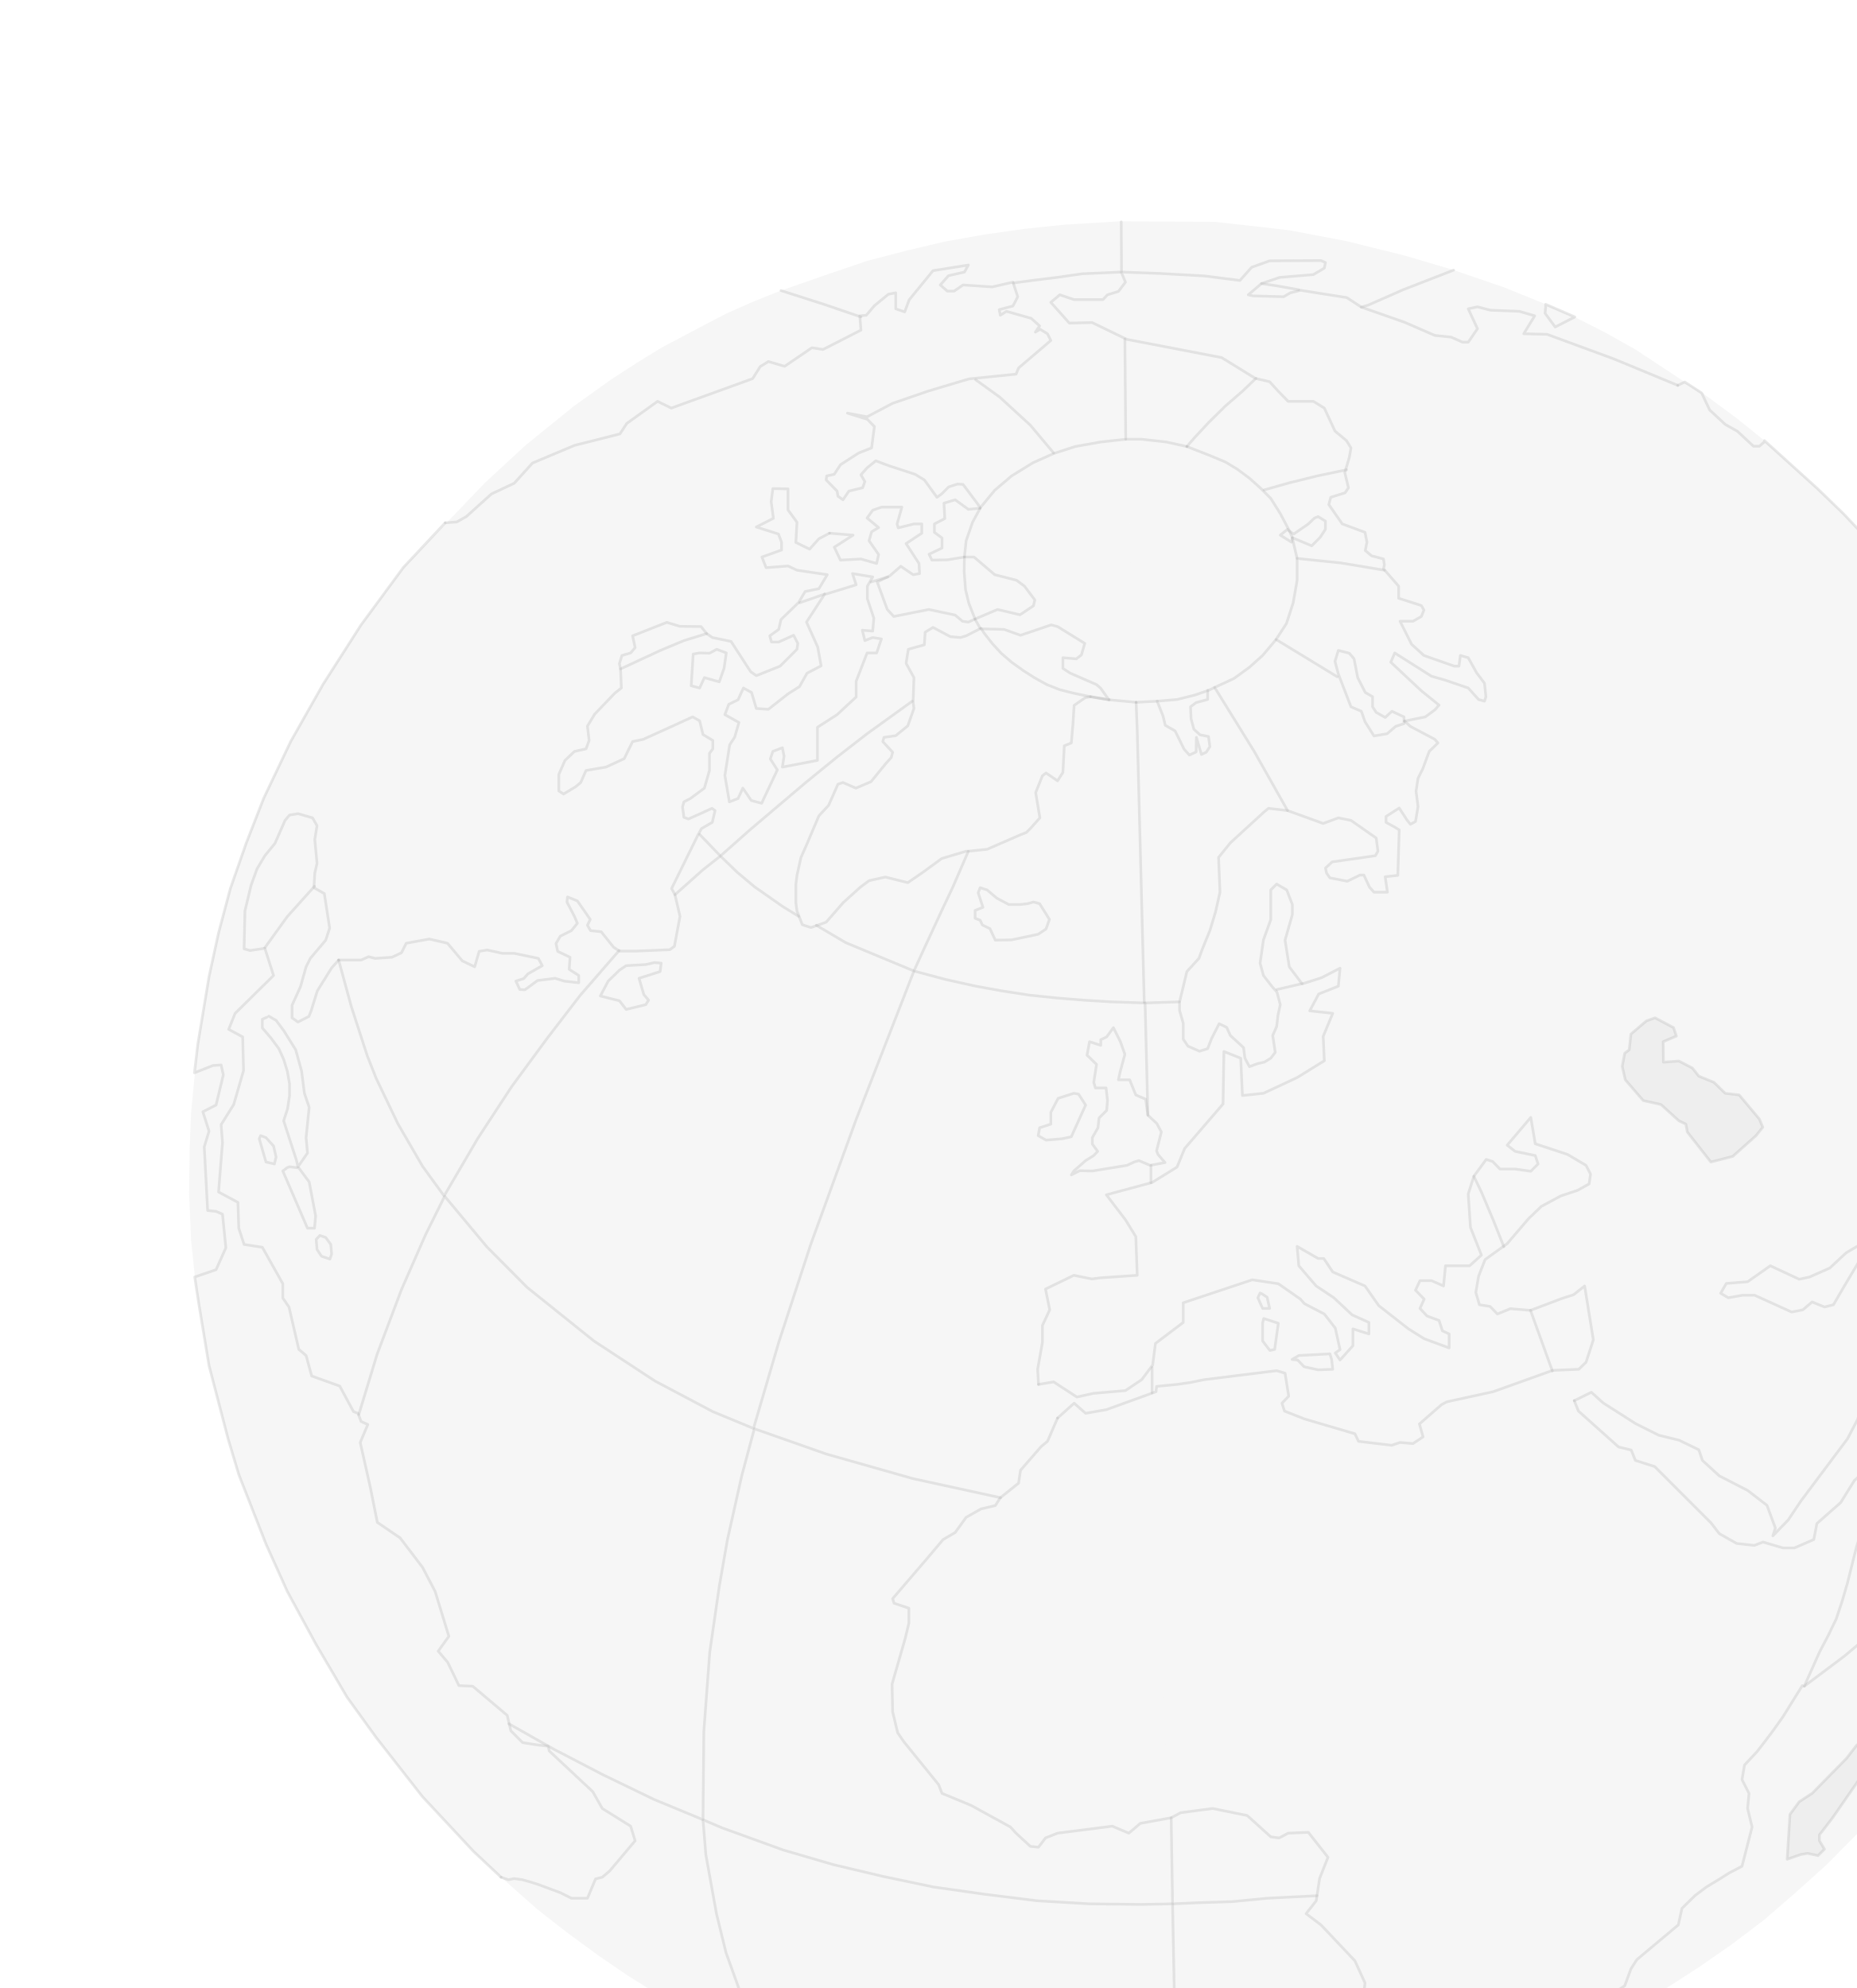
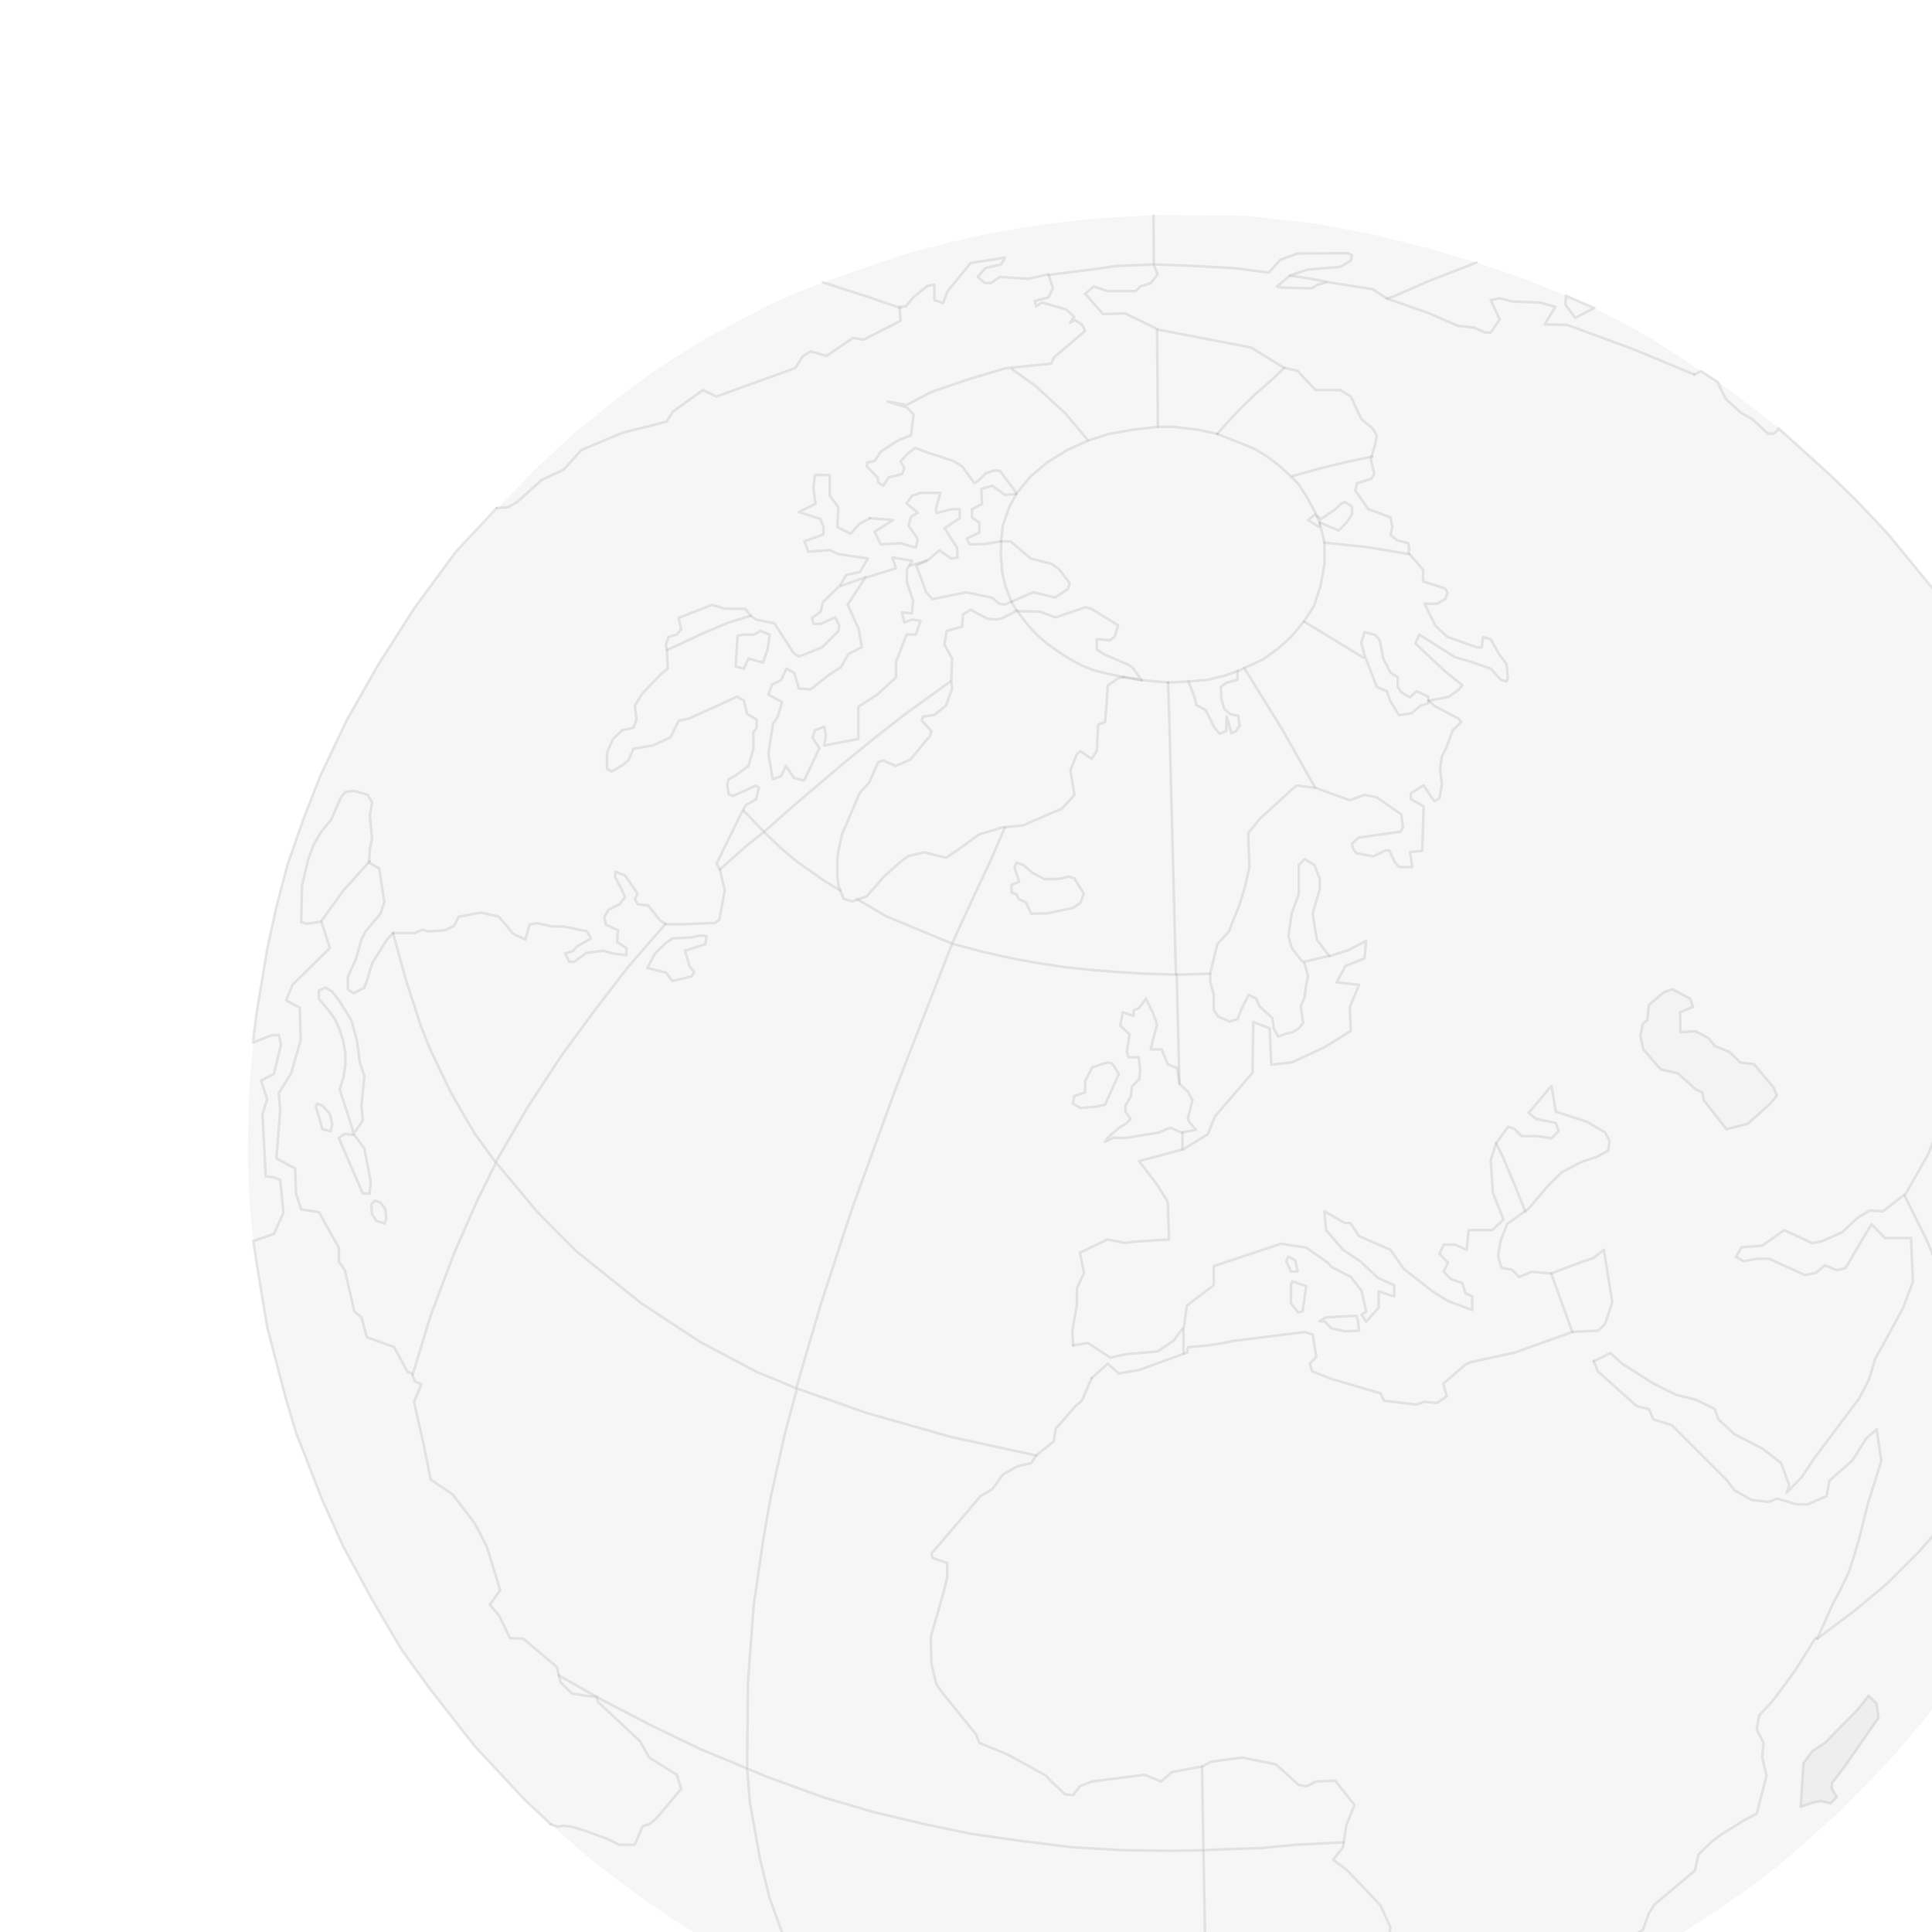
- <svg xmlns="http://www.w3.org/2000/svg" version="1.1" x="0px" y="0px" width="451px" height="483px" viewBox="0 -40 351 443" enable-background="new 0 0 951 443" xml:space="preserve" id="svg388">
+ <svg xmlns="http://www.w3.org/2000/svg" version="1.1" x="0px" y="0px" width="443px" height="443px" viewBox="0 -40 351 443" enable-background="new 0 0 951 483" xml:space="preserve" id="svg388">
  <defs id="defs392" />
  <g id="g160">
    <polyline fill="#c9c9c927" stroke="none" stroke-width="0.6" stroke-linecap="round" stroke-linejoin="round" points="230.938,435.688    235.188,435.688 243.875,435.249 252.5,434.374 261.25,432.938 270,431.374 287.125,426.813 299.375,422.749 305.688,420.438    313.063,417.124 321.938,413.063 326.438,410.813 333.563,407.063 340.313,402.813 347.188,398.374 354.313,393.438    361.75,387.813 368.75,381.749 375.5,375.688 382.125,368.999 388.375,362.374 394.313,355.374 401.063,346.874 404.813,341.374    409.375,334.124 414.063,326.188 417.875,318.749 421.188,311.624 426.375,299.188 430.125,288.313 433.313,277.438    436.063,266.374 437.875,255.063 439.5,240.938 440.188,226.063 439.813,213.063 439,203.625 437.125,189.813 434.563,176.188    432.313,166.625 428.25,153.813 424.25,143.125 418.625,130.938 413.813,121.625 408.75,113.063 403.5,104.188 397.688,95.563    386.875,82.375 379.438,74.5 373.688,68.938 367.75,63.563 361.813,58.188 355.625,53.188 348,47.563 344.063,45.125    333.063,37.875 326.375,34.125 319.75,30.75 312.938,27.75 303.875,24.063 292.563,20.188 281.625,16.938 268.75,13.75    255.938,11.313 247.25,10.313 239.313,9.438 218.313,9.313  " id="polyline10" />
    <polyline fill="#c9c9c927" stroke="none" stroke-width="0.6" stroke-linecap="round" stroke-linejoin="round" points="218.313,9.313    205.875,10.063 196.938,11 188.125,12.25 179.313,13.813 170.563,15.875 161.938,18.125 153.625,20.938 142.688,24.75    136.563,27.188 130.625,29.813 124.875,32.813 116.125,37.438 110.438,40.938 104.75,44.625 96.625,50.438 85.75,59.25    76.688,67.625 68.063,76.625 58.563,86.438 49.125,99.25 40.688,112.438 33.438,125.25 27.438,137.875 23.563,147.813 20,158    17.375,167.875 15.25,177.625 12.75,192.688 12.063,199.5 11.25,208 10.938,215.813 10.813,225.999 11.25,236.313 12.063,244.188    12.938,250.313 15.25,264.313 19.5,280.624 21.875,288.563 27.938,304.063 32.688,314.624 39.063,326.374 46,338.188 52.5,347.188    62.813,360.374 74.188,372.563 80.313,378.313 88.438,385.499 95,390.624 101.813,395.624 108.563,400.249 115.688,404.688    122.813,408.938 130.313,412.749 139.375,416.938 143.375,418.688 151.438,422.124 162.313,425.874 173.375,429.063    184.563,431.688 195.938,433.563 207.375,434.938 218.938,435.688 230.938,435.688  " id="polyline12" />
    <polygon fill="#c9c9c927" stroke="#b7b7b74f" stroke-width="0.6" stroke-linecap="round" stroke-linejoin="round" points="384.313,350.624    384.75,353.874 377,365.063 374.063,368.874 374.063,370.188 375.188,372.063 373.75,373.499 371.438,372.999 369.938,373.249    366.875,374.313 367.5,364.313 369.563,361.499 372.438,359.624 380.063,351.874 382.438,348.813  " id="polygon14" />
-     <polygon fill="#c9c9c927" stroke="#b7b7b74f" stroke-width="0.6" stroke-linecap="round" stroke-linejoin="round" points="337.438,186.813    341.563,189 342.188,190.875 339.25,192.125 339.313,196.688 342.75,196.438 345.75,198 347.188,199.813 350.563,201.188    353.063,203.625 356.188,204 360.688,209.375 361.438,211.188 359.938,213.063 354.75,217.688 349.875,218.938 344.625,212.25    344.313,210.5 342.75,209.75 338.75,206.125 334.813,205.25 330.813,200.625 330.125,197.625 330.688,194.688 331.688,193.938    332.063,190.438 335.5,187.5  " id="polygon16" />
+     <polygon fill="#c9c9c90d" stroke="#b7b7b74f" stroke-width="0.6" stroke-linecap="round" stroke-linejoin="round" points="337.438,186.813    341.563,189 342.188,190.875 339.25,192.125 339.313,196.688 342.75,196.438 345.75,198 347.188,199.813 350.563,201.188    353.063,203.625 356.188,204 360.688,209.375 361.438,211.188 359.938,213.063 354.75,217.688 349.875,218.938 344.625,212.25    344.313,210.5 342.75,209.75 338.75,206.125 334.813,205.25 330.813,200.625 330.125,197.625 330.688,194.688 331.688,193.938    332.063,190.438 335.5,187.5  " id="polygon16" />
    <polyline fill="none" stroke="#b7b7b74f" stroke-width="0.6" stroke-linecap="round" stroke-linejoin="round" points="249.438,248.124    248.938,249.188 250,251.563 251.563,251.563 251,249.063 249.75,248.249  " id="polyline18" />
    <polygon fill="none" stroke="#b7b7b74f" stroke-width="0.6" stroke-linecap="round" stroke-linejoin="round" points="256.563,262.938    257.813,263.063 259.25,264.563 262.375,265.249 265.625,265.124 265.375,262.938 265,261.688 258.063,262.063  " id="polygon20" />
    <polygon fill="none" stroke="#b7b7b74f" stroke-width="0.6" stroke-linecap="round" stroke-linejoin="round" points="250.25,253.813    253.5,254.874 252.688,260.688 251.625,260.938 250,258.813 250,254.813  " id="polygon22" />
    <polygon fill="none" stroke="#b7b7b74f" stroke-width="0.6" stroke-linecap="round" stroke-linejoin="round" points="209,203.813    210.563,206.25 207.375,213.313 205.375,213.75 201.75,214.063 200,213.063 200.313,211.313 202.813,210.5 202.813,207.875    204.438,204.75 207.938,203.625  " id="polygon24" />
    <polygon fill="none" stroke="#b7b7b74f" stroke-width="0.6" stroke-linecap="round" stroke-linejoin="round" points="223.938,204.938    221.75,204 220.375,200.625 217.875,200.625 218.25,198.875 219.313,194.938 218.313,192.125 216.75,189 215.25,191.063    213.938,191.688 213.938,192.938 211.438,192.125 210.875,195.125 213,197.188 212.375,201.188 212.75,202.438 215.125,202.438    215.438,205.25 215.25,207.438 213.563,209.125 213.313,211.313 212.063,213.5 212.063,214.938 213.25,216.563 212.375,217.5    210.563,218.625 207.938,220.938 207.375,221.813 209.25,220.875 212.063,220.938 219.75,219.688 221.375,218.938 222.438,218.625    224.938,219.688 228.25,219.063 226.688,217.25 226.375,216.438 227.438,212.25 226.438,210.375 224.438,208.5  " id="polygon26" />
    <polygon fill="none" stroke="#b7b7b74f" stroke-width="0.6" stroke-linecap="round" stroke-linejoin="round" points="266.875,104.938    269.313,105.563 270.375,106.813 271.188,111 272.875,114.313 274.5,115.25 274.5,117.5 275.313,118.75 277.313,119.875    278.813,118.5 281.5,119.75 281.5,121.25 279.625,121.875 277.75,123.5 274.813,124 272.813,120.813 272,118.5 269.688,117.5    266.875,110.188 266.125,107.375  " id="polygon28" />
    <polyline fill="none" stroke="#b7b7b74f" stroke-width="0.6" stroke-linecap="round" stroke-linejoin="round" points="237.75,113.813    237.75,115.875 235.188,116.563 233.938,117.5 234.063,120.188 234.688,122.5 236.063,123.75 237.938,124.125 238.25,126.375    237.438,127.625 236.375,128.125 235.25,124.313 235.188,127.563 233.688,128.25 232.5,126.938 230.5,122.875 228.313,121.625    227.813,119.563 226.5,116.25 230.938,115.875 234.938,114.875 237.625,113.938  " id="polyline30" />
    <polyline fill="none" stroke="#b7b7b74f" stroke-width="0.6" stroke-linecap="round" stroke-linejoin="round" points="255.563,77.938    253.938,79.25 256.438,80.813 256.625,79.813 260.938,81.625 262.813,79.75 264,77.938 264,76.125 262.375,75.125 261.563,75.438    260.188,76.75 256.938,79 255.563,78.063  " id="polyline32" />
    <polygon fill="none" stroke="#b7b7b74f" stroke-width="0.6" stroke-linecap="round" stroke-linejoin="round" points="187.063,157.813    188.625,158.313 190.75,160.125 193.438,161.563 195.938,161.563 197.625,161.375 198.938,161 200.313,161.375 202.5,164.875    201.75,167 200,168.188 194.063,169.438 190.438,169.5 189.25,166.938 187.563,166.125 187.063,165.063 185.938,164.625    185.938,162.875 187.688,162.188 186.625,158.938  " id="polygon34" />
    <polygon fill="none" stroke="#b7b7b74f" stroke-width="0.6" stroke-linecap="round" stroke-linejoin="round" points="211.625,115.25    210.438,115.5 208,117.188 207.75,121.25 207.375,125.563 205.813,126.188 205.5,132.125 204.313,134 201.75,132.25    200.938,132.875 199.438,136.625 200.375,142.25 198.25,144.625 197.375,145.5 195.938,146.063 188.625,149.25 184.438,149.688    183.938,149.688 178.5,151.313 174.313,154.375 170.938,156.688 165.938,155.438 162.313,156.25 160.375,157.688 156.563,161.125    152.75,165.5 150.813,166.188 149.375,166.688 147.438,166.063 146.25,163 146,161.125 146,157.063 146.25,155.063    147.125,151.125 148.313,148.438 151.125,141.813 153.313,139.438 155.375,134.75 156.5,134.375 159.375,135.625 162.75,134.188    166.063,130.125 167.25,128.813 167.563,127.625 165.375,125.25 165.625,124.313 168.25,123.938 170.938,121.75 172.313,117.875    172.125,116.438 172.313,111 170.563,107.813 171.063,104.688 174.625,103.688 174.813,100.875 176.563,99.813 180.438,101.875    182.688,102.063 183.938,101.688 187,100.125 192.375,100.25 196.063,101.563 202.875,99.25 204.313,99.625 210.375,103.375    209.625,105.938 208.5,106.813 205.5,106.563 205.5,108.938 207.125,110 213,112.563 213.875,113.313 215.75,115.938  " id="polygon36" />
    <polygon fill="none" stroke="#b7b7b74f" stroke-width="0.6" stroke-linecap="round" stroke-linejoin="round" points="41.25,235.749    42.375,237.313 42.563,239.438 42.188,240.563 40.313,239.938 39.313,238.438 39.125,236.188 39.938,235.313  " id="polygon38" />
    <polygon fill="none" stroke="#b7b7b74f" stroke-width="0.6" stroke-linecap="round" stroke-linejoin="round" points="33.188,220    35.25,220.25 37.563,223.374 39,230.938 38.75,233.688 37.188,233.688 31.688,220.938 32.688,220.188  " id="polygon40" />
    <polygon fill="none" stroke="#b7b7b74f" stroke-width="0.6" stroke-linecap="round" stroke-linejoin="round" points="26.75,213.063    27.938,213.5 29.625,215.375 30.188,217.813 29.813,219.375 27.938,218.938 26.438,213.75  " id="polygon42" />
    <polyline fill="none" stroke="#b7b7b74f" stroke-width="0.6" stroke-linecap="round" stroke-linejoin="round" points="28.563,186.438    30.188,187.375 31.875,189.625 34.563,193.938 35.875,198.688 36.5,203.625 37.563,206.75 36.875,213.5 37.188,216.938 35.063,220    34.75,218.625 31.875,209.75 32.75,207.063 33.188,204.125 33.188,201.5 32.688,198.688 31.875,196.063 30.813,193.688 29,191.25    27.125,189.063 27.125,187.125 28.125,186.688  " id="polyline44" />
    <polygon fill="none" stroke="#b7b7b74f" stroke-width="0.6" stroke-linecap="round" stroke-linejoin="round" points="102.438,181.938    105.375,182.688 106.688,183 108.188,184.938 112.563,183.875 113.188,182.875 112.125,181.625 111.063,178 115.75,176.5    116,174.625 114.5,174.5 112.563,174.938 108.188,175.188 106.688,176.188 104.188,178.625  " id="polygon46" />
    <polygon fill="none" stroke="#b7b7b74f" stroke-width="0.6" stroke-linecap="round" stroke-linejoin="round" points="128.375,104.688    130.5,105.5 130,108.938 128.938,111.938 125.625,111 124.563,113.313 122.688,112.813 123.125,105.75 124.563,105.5    126.75,105.563  " id="polygon48" />
    <polyline fill="none" stroke="#b7b7b74f" stroke-width="0.6" stroke-linecap="round" stroke-linejoin="round" points="152.438,92.375    148.375,98.625 150.875,104.188 151.625,108.375 148.5,110 146.813,113 144.25,114.625 139.875,118.063 137.188,117.875    136.125,114.313 134.313,113.313 133.125,115.938 131.063,116.938 130.188,119.25 133.313,121 132.375,124.25 131.25,126    130.188,132.813 131.188,138.688 133.125,137.938 134.188,135.625 136.063,138.375 138.375,139 141.875,131.563 140.313,129.125    140.875,127.438 143,126.625 143.375,128.5 143,130.938 150.813,129.438 150.813,122.063 155.188,119.25 159.438,115.313    159.438,111.813 161.875,105.5 164,105.5 165.063,102.375 163.125,102.063 161.375,102.75 160.813,100.438 163.125,100.625    163.375,97.75 161.938,93.438 161.938,90.625 163.125,88.563 158.625,87.813 159.438,90.313 152.75,92.375  " id="polyline50" />
    <polyline fill="none" stroke="#b7b7b74f" stroke-width="0.6" stroke-linecap="round" stroke-linejoin="round" points="319.438,272.124    323.25,270.249 325.875,272.624 333.125,277.249 338.25,279.813 342.813,280.938 347.188,283.063 348,285.438 351.75,288.874    358.063,292.124 362.375,295.438 364.25,300.499 363.688,302.249 367.125,298.688 369.875,294.563 377.313,284.624    380.313,280.624 382.563,276.313 384,271.499 385.938,268.063 390.375,259.874 392.625,253.874 392.188,243.874 386.188,243.874    383.125,240.688 379.438,246.874 377.188,250.749 375.188,251.249 372.438,250.124 370.375,251.874 367.875,252.374    359.625,248.624 356.938,248.624 353.75,249.188 352.063,248.188 353.313,245.999 358.063,245.624 363.125,242.063    369.563,245.063 371.875,244.563 376.375,242.563 380,239.188 382.75,237.563 385.75,237.749 391,233.688 396.063,224.749    397.375,221.563 406.625,217.25 407.875,214.688 409.813,216.188 414.063,213.75 417.063,215.813 422.875,215.813 428.625,220.188    430.5,220.188 429.188,206.813 424.813,202 424.75,194.5 423,187 421,184.938 421.5,180.25 420.375,178.375 421,173.625    420.5,168.688 419.438,166.063 421.313,164.25 421.375,161.563 423.063,162.563 425.75,166 426.5,167.875 429.125,167.875    429.563,165.75 432.375,166.625 428.25,153.813 424.25,143.125 418.625,130.938 413.813,121.625 408.75,113.063 403.5,104.188    397.688,95.563 386.875,82.375 379.438,74.5 373.688,68.938 367.75,63.563 361.813,58.188 361.75,58.5 360.688,59.438    359.375,59.438 355.813,56.125 353.063,54.563 349.625,51.375 347.813,47.563 344.063,45.125 342.5,45.875  " id="polyline52" />
    <polyline fill="none" stroke="#b7b7b74f" stroke-width="0.6" stroke-linecap="round" stroke-linejoin="round" points="282.5,425.999    284.813,425.374 287.5,423.749 290.313,422.313 293.188,421.063 296.313,420.249 305,420.249 305.688,420.438 313.063,417.124    321.938,413.063 322.563,408.999 324.875,406.313 330.688,402.499 332.063,398.749 333.375,396.688 342.625,388.938    343.438,385.249 346.375,382.374 348.875,380.499 351.563,378.874 353.938,377.374 356.813,375.874 359.063,367.124    358.063,362.999 358.375,359.624 356.813,356.563 357.375,353.313 360.188,350.313 363.438,346.063 365.938,342.563    370.25,335.624 370.688,335.749 374.125,328.063 376,324.499 377.813,320.749 379.125,316.813 380.313,312.749 382.313,304.749    385.375,294.999 384.313,287.749 381.875,289.874 378.813,294.813 373.5,299.499 372.813,303.063 368.5,304.938 365.938,304.938    361.5,303.624 359.563,304.374 355.625,303.938 351.75,301.749 349.875,299.313 337.375,286.813 333.063,285.438 332.125,283.124    329.313,282.438 320.375,274.438 319.438,272.124  " id="polyline54" />
    <polyline fill="none" stroke="#b7b7b74f" stroke-width="0.6" stroke-linecap="round" stroke-linejoin="round" points="204.313,275.999    202.063,281.188 200.688,282.313 196.063,287.624 195.625,290.499 191.563,293.749 190.438,295.499 187.25,296.249    183.938,298.124 181.5,301.499 178.813,303.063 175.438,307.063 167.563,316.249 167.875,317.249 171.188,318.374 171.188,321.688    170.375,325.063 169.125,329.438 167.875,333.749 167.438,335.313 167.563,341.438 168.688,346.124 170.063,348.124    177.813,357.688 178.563,359.624 185.063,362.313 193.813,367.124 195.063,368.499 198.25,371.438 200.063,371.624    201.625,369.563 204.313,368.499 216.5,366.938 220.188,368.499 222.75,366.313 229.625,365.063 231.75,363.938 238.875,362.999    246.563,364.563 251.813,369.313 253.688,369.563 255.688,368.499 260.188,368.313 264.563,373.874 262.688,378.624    261.938,383.563 259.688,386.438 263,388.938 270.563,396.938 272.813,401.874 272.438,405.249 268.75,409.938 268.313,414.063    270.125,416.874 282.5,425.999  " id="polyline56" />
    <polyline fill="none" stroke="#b7b7b74f" stroke-width="0.6" stroke-linecap="round" stroke-linejoin="round" points="200.063,268.499    203.438,267.938 208.625,271.313 212.25,270.499 219.438,269.874 223.063,267.438 225.5,264.188 226.125,259.374 232.313,254.688    232.313,250.313 247.688,245.188 253.5,246.063 258.438,249.499 259.313,250.499 263.75,252.813 266.188,255.938 267.25,260.749    266.188,261.499 267.25,263.063 270.125,259.874 270.125,256.124 273.688,257.249 273.688,254.688 269.938,252.999    265.875,249.188 261.938,246.563 258.063,242.063 257.688,237.749 262.375,240.438 263.625,240.438 265.625,243.438    272.813,246.563 275.875,250.938 282.5,256.124 286,258.313 291.563,260.374 291.563,257.249 290.063,256.563 289.313,254.249    286.625,253.249 285.063,251.563 286,249.499 284.063,247.499 285.063,245.374 287.625,245.374 290.313,246.563 290.75,242.063    296.125,242.063 298.75,239.688 296.313,233.499 295.813,226.063 297.063,222.125 299.813,218.375 301.25,218.813 302.875,220.5    306.25,220.5 309.75,221 311.375,219.375 310.75,217.5 306.25,216.563 304.5,215.188 309.75,209 310.75,214.875 317.938,217.25    322.063,219.688 323.063,221.625 322.75,223.813 320.188,225.249 316.438,226.499 312.125,228.813 309.25,231.563 304.5,237.124    299.563,240.688 298.125,244.374 297.5,247.999 298.313,250.749 300.688,251.124 302.313,252.813 305.188,251.624 309.688,251.999    316.625,249.374 319.313,248.499 321.75,246.563 323.688,258.563 322.063,263.563 320.438,265.124 314.625,265.374    301.375,270.124 291.063,272.374 289.875,272.999 284.938,277.313 285.75,280.188 283.5,281.688 280.625,281.438 278.75,282.063    271.375,281.188 270.563,279.499 259.313,276.188 254.875,274.438 254.313,272.688 255.813,271.124 255,265.999 253.125,265.438    237,267.438 233.938,268.063 230.938,268.499 226.375,268.938 226.25,270.124 215.188,274.124 210.563,274.938 208,272.688    204.313,275.999  " id="polyline58" />
    <polyline fill="none" stroke="#b7b7b74f" stroke-width="0.6" stroke-linecap="round" stroke-linejoin="round" points="281.625,120.688    282.938,121.875 288.375,124.75 289.063,125.563 287.125,127.438 285.688,131.313 284.625,133.438 284.188,136.313 284.625,139.75    284.063,143.063 282.938,143.688 282.188,142.75 280.438,140.063 277.5,141.938 277.5,143.25 279.438,144.313 280.438,144.938    280.125,155.063 277.313,155.375 277.813,158.813 274.813,158.813 273.813,157.688 272.563,155 271.688,155 268.875,156.375    265,155.625 264.25,154.563 264,153.438 265.5,152.063 275.125,150.688 275.688,149.688 275.313,146.75 269.688,142.813    266.875,142.25 263.5,143.5 255.563,140.625 251.313,140.125 250.25,141 242.813,147.813 240.188,151.063 240.5,158.813    239.5,163.25 238.25,167.375 236.563,171.5 235.813,173.563 233.125,176.5 231.5,183.25 231.5,185.188 232.313,188    232.313,191.563 233.375,193.125 235.938,194.25 237.75,193.688 238.625,191.438 240.313,188.125 242,188.938 242.813,190.75    245.75,193.438 246.063,195.813 247.063,197.688 248.938,197 250.375,196.688 251.813,195.813 252.813,194.5 252.25,190.75    253.125,188.75 253.438,186.125 253.938,183.875 253.188,181.063 252.125,179.875 250.188,177.375 249.438,174.625    250.188,169.438 251.813,164.938 251.813,158.313 253.125,157 255.375,158.313 256.625,161.563 256.625,163.813 255,169.5    255.938,175.438 258.813,179.25 263.125,177.875 267.25,175.75 266.875,179.75 262.5,181.5 260.5,185.25 265.625,185.813    263.5,190.938 263.75,196.375 257.688,200.125 250.188,203.625 245.5,204.125 245.125,195.813 241.375,194.313 241.188,206    232.625,215.938 230.938,220.063 225.375,223.499 215.188,226.249 219.438,231.813 221.75,235.563 222.063,244.188    213.813,244.749 211.938,244.999 207.938,244.188 201.625,247.249 202.563,251.874 200.938,255.374 200.938,259.124    199.875,265.124 200.063,268.499  " id="polyline60" />
    <polyline fill="none" stroke="#b7b7b74f" stroke-width="0.6" stroke-linecap="round" stroke-linejoin="round" points="342.5,45.875    328.313,40 313.375,34.5 308.188,34.375 310.625,30.375 307.188,29.375 300.75,29.125 297.875,28.375 295.813,28.813    297.875,33.25 295.813,36.25 294.563,36.25 292,35.125 288.375,34.75 281.625,31.813 272,28.438 268.75,26.313 262.375,25.313    258.5,24.688 256.188,25.25 254.688,26.125 247.875,25.938 246.813,25.688 249.75,23.188 253.813,21.813 261.313,21.188    263.75,19.75 264,18.5 263,18.063 251.563,18.125 247.563,19.563 244.938,22.5 237.125,21.5 227.188,20.938 218.5,20.625    219.438,22.875 217.875,24.938 215.438,25.688 214.438,26.75 207.938,26.75 204.813,25.688 202.813,27.375 206.938,32 212,31.875    219.75,35.625 240.875,39.688 248.375,44.313 251.563,45.063 253.5,47.188 255.688,49.438 261.313,49.438 263.75,50.938    266.125,56.063 268.688,58.188 269.688,59.813 269.313,61.938 268.313,65.313 269.125,68.688 268.375,69.813 265.188,70.813    264.75,72.438 267.75,76.75 272.813,78.625 273.25,80.813 272.875,82.688 274.313,83.875 275.313,84.125 276.938,84.563    277.125,85.875 276.938,86.75 280.313,90.625 280.313,93.313 285.375,94.938 285.938,95.938 285.375,97.375 283.5,98.438    280.625,98.438 283.188,103.563 285.938,106.063 292.688,108.438 293.75,108.438 294.063,106.063 295.813,106.563 297.688,109.938    299.438,112.25 299.75,115.25 299.438,116.25 298.125,115.875 295.813,113.313 290.688,111.563 287.625,110.688 279.438,105.5    278.563,107.563 285.375,113.938 289.313,117.125 288.375,118.188 286.25,119.75 281.625,120.688  " id="polyline62" />
    <polygon fill="none" stroke="#b7b7b74f" stroke-width="0.6" stroke-linecap="round" stroke-linejoin="round" points="313.063,27.813    319.563,30.625 315.188,32.875 312.938,29.813 313.063,28.438  " id="polygon64" />
    <polyline fill="none" stroke="#b7b7b74f" stroke-width="0.6" stroke-linecap="round" stroke-linejoin="round" points="44.125,173.938    49.125,173.938 50.813,173.188 52.25,173.563 56,173.313 58.125,172.313 59.188,170.188 64.313,169.25 68.375,170.188    71.688,174.125 74.438,175.438 75.438,172 77.188,171.688 80.625,172.438 83.25,172.438 88.625,173.563 89.5,175.188 86.313,177    85.375,178.063 83.625,178.625 84.5,180.5 85.625,180.563 88.438,178.5 92.375,178 94.375,178.625 97.625,179 97.625,177.375    95.5,176 95.688,173.313 92.938,172 92.563,170.25 93.5,168.625 96,167.375 97.313,165.75 96.688,164.25 95,161 95.125,159.875    97.313,160.75 100.188,164.875 99.563,166.188 100.25,167.375 102.625,167.625 105.375,171.063 106.688,171.938 110.438,171.938    117.938,171.625 118.938,170.875 120.188,164.188 119.063,159.375 118.313,158 124.25,145.938 125,144.625 127.375,143.25    128,140.625 127.313,140.125 124.875,141.25 122.063,142.5 121.063,142.125 120.75,139.813 121.063,138.688 122.5,137.938    125.625,135.625 126.75,131.688 126.75,127.875 127.5,126.875 127.5,125 125.313,123.688 124.563,120.625 123,119.75    115.188,123.313 112,124.75 109.625,125.25 107.75,129.063 103.688,130.938 99.25,131.688 98.063,134.375 96.938,135.313    94.25,136.938 93.188,136.25 93.188,132.563 94.563,129.438 96.688,127.438 99.25,126.875 99.938,125 99.563,121.813    101.188,119.125 105.688,114.438 107.125,113.313 106.938,109.063 106.688,107.875 107.25,106.063 109.188,105.5 110.188,104.313    109.625,101.688 117.25,98.688 120.125,99.563 124.875,99.625 126.125,101.188 127.375,102.063 131.563,102.938 135.938,109.688    137.188,110.563 142.5,108.438 146.25,104.688 146.438,103.375 145.5,101.563 142.188,103.063 140.563,103.063 140.188,101.688    142.188,100.25 142.688,98.063 146.625,94.25 148.063,91.813 151.125,91.188 153,88.063 146.25,87.063 144.25,86.125 139.375,86.5    138.438,84.125 142.813,82.563 142.813,80.813 142.125,79 137.188,77.438 141,75.5 140.5,71.813 140.875,68.875 144.25,68.938    144.25,73.625 146.25,76.375 146,80.875 149.063,82.375 151.125,80.063 153.5,78.813  " id="polyline66" />
    <polyline fill="none" stroke="#b7b7b74f" stroke-width="0.6" stroke-linecap="round" stroke-linejoin="round" points="80.313,378.313    81.938,378.874 83.25,378.624 85.063,378.874 86.625,379.313 88.438,379.874 90.125,380.499 93.5,381.749 96,382.999    99.563,382.999 101.375,378.688 102.875,378.313 104.5,376.938 110.188,370.188 109.188,366.938 102.875,362.999 100.75,359.249    91.063,350.188 90.813,349.124 88.25,348.813 85.125,348.313 82.5,345.688 81.688,342.249 74,335.749 70.938,335.624    68.438,330.438 66.313,327.938 68.688,324.624 65.625,314.624 62.813,309.249 57.813,302.688 52.75,299.249 51.188,291.438    48.938,281.438 50.625,277.438 49.125,276.749 48.438,274.938 47.438,274.563 44.375,268.874 38.125,266.624 36.875,262.063    35.25,260.688 33.063,251.249 31.688,249.249 31.688,246.063 27.125,237.938 23.063,237.313 21.875,233.688 21.688,227.938    17.375,225.624 18.25,214.625 17.938,210.625 20.75,206.125 22.938,198.563 22.75,191.063 19.625,189.375 21.063,185.813    29.625,177.375 27.688,171.313 24.375,171.813 23.063,171.438 23.25,163 24.625,157.25 25.938,153.625 27.688,150.688    29.938,147.938 32.188,142.813 33.188,141.625 35.063,141.313 38.313,142.25 39.313,144 38.813,147.063 39.313,152.375    38.813,154.563 38.625,157.813 40.938,159.125 42.125,166.813 41.25,169.5 37.813,173.563 36.875,175.438 35.625,179.875    33.75,184 33.75,186.813 35.063,187.75 37.5,186.5 38,185.25 39.375,180.813 42.563,175.688 44.125,173.938  " id="polyline68" />
    <polyline fill="none" stroke="#b7b7b74f" stroke-width="0.6" stroke-linecap="round" stroke-linejoin="round" points="67.875,76.5    58.563,86.438 49.125,99.25 40.688,112.438 33.438,125.25 27.438,137.875 23.563,147.813 20,158 17.375,167.875 15.25,177.625    12.75,192.688 12,199.063 16.125,197.438 17.938,197.313 18.438,199.5 16.813,206.25 13.875,207.75 15.25,212.063 14.188,215.563    14.938,229.749 16.813,229.938 18.25,230.563 19,238.063 16.813,242.938 12.063,244.563 12.938,250.313 15.25,264.313    19.5,280.624 21.875,288.563 27.938,304.063 32.688,314.624 39.063,326.374 46,338.188 52.5,347.188 62.813,360.374    74.188,372.563 80.313,378.313  " id="polyline70" />
    <polyline fill="none" stroke="#b7b7b74f" stroke-width="0.6" stroke-linecap="round" stroke-linejoin="round" points="153.5,78.813    158.75,79.25 154.563,81.938 155.938,84.813 160.5,84.563 164,85.563 164.438,83.563 162.313,80.5 162.875,78.5 164.438,77.563    161.875,75.438 163.125,73.688 165.125,73 169.625,73 168.563,76.75 168.813,77.625 172.313,76.75 174.063,76.75 174.063,78.813    170.563,81.125 173.438,85.563 173.563,87.813 172.125,88.063 169.375,86.188 166.938,88.313 164.125,89.688 166.375,95.813    167.813,97.375 175.625,95.813 181.5,97.063 183.125,98.438 184.438,98.625 185.938,97.938 190.938,95.813 195.938,97 198.938,95    199.25,93.688 196.938,90.625 195.188,89.313 190.313,88.063 185.688,84.125 183.563,84.125 179.75,84.75 176.313,84.813    175.688,83.5 178.563,82.125 178.563,79.875 176.875,78.625 176.875,76.75 179.188,75.563 179,72.125 181.5,71.375 184.438,73.5    187.063,73.25 186.625,72.438 183.25,67.938 182,67.875 180.063,68.5 178.5,70.063 177.438,70.813 174.625,66.938 172.563,65.688    166.813,63.813 163.813,62.688 161.875,64.25 160.5,65.813 161.375,67.313 160.875,68.688 157.813,69.438 156.5,71.375    155.375,70.563 155.188,69.438 152.75,66.938 152.875,66.063 154.563,65.688 155.938,63.563 160,60.938 162.875,59.813    163.5,55.063 161.938,53.438 157.5,52.063 161.875,52.875 167.563,49.875 175.563,47.125 184.563,44.438 195.063,43.375    195.625,42 202.813,35.875 202.063,34.375 200.438,33.375 199.375,34 200.313,32.625 198.438,30.938 192.938,29.375 191.563,30.25    191.313,29 194.375,28.188 195.438,26.125 194.375,22.875 189.75,23.938 183.25,23.5 181.25,24.875 179.75,24.875 178.188,23.5    180,21.438 183.563,20.625 184.438,19.063 176.563,20.313 171.25,26.813 170.25,29.5 168.25,28.813 168.25,25.25 166.625,25.563    163.5,28.125 161.688,30.25 160.25,30.375 160.5,33.563 152.063,37.875 149.563,37.5 143.5,41.625 139.875,40.563 138.063,41.688    136.375,44.375 118.25,50.938 115.188,49.438 108.313,54.375 106.813,56.688 96.688,59.25 87.313,63.188 83.25,67.688    78.188,70.063 72.563,75.125 70.438,76.313 67.875,76.5  " id="polyline72" />
    <polyline fill="none" stroke="#b7b7b74f" stroke-width="0.6" stroke-linecap="round" stroke-linejoin="round" points="230.938,435.688    229.938,384.249 223,384.374 211.438,384.249 199.75,383.563 188.188,382.124 176.688,380.499 165.375,378.124 154.313,375.499    143.188,372.249 129.563,367.313 125.313,365.499 125.938,373.249 128.313,386.438 130.438,395.124 134.063,405.188    139.375,416.938  " id="polyline74" />
    <polyline fill="none" stroke="#b7b7b74f" stroke-width="0.6" stroke-linecap="round" stroke-linejoin="round" points="48.625,275.188    52.688,261.813 58.125,247.374 63.5,235.124 67.75,226.563 77.188,237.874 86.125,246.874 101,258.813 114.625,267.749    127.5,274.563 136.563,278.313 142.188,259.124 149.313,237.313 159.375,209.625 172.313,176.375 157.125,170.063 150.563,166.188     " id="polyline76" />
    <polyline fill="none" stroke="#b7b7b74f" stroke-width="0.6" stroke-linecap="round" stroke-linejoin="round" points="119.063,159.375    125.313,153.813 129.188,150.75 124.563,145.938  " id="polyline78" />
    <polyline fill="none" stroke="#b7b7b74f" stroke-width="0.6" stroke-linecap="round" stroke-linejoin="round" points="27.688,171.188    32.688,164.25 38.75,157.5  " id="polyline80" />
    <polyline fill="none" stroke="#b7b7b74f" stroke-width="0.6" stroke-linecap="round" stroke-linejoin="round" points="106.625,171.813    97.938,181.813 90.688,191.25 82.688,202.125 75.125,213.688 67.625,226.499 62.813,219.875 57.313,210.375 52.5,200.313    50.5,195.25 46.938,184.25 44.125,173.938  " id="polyline82" />
    <polyline fill="none" stroke="#b7b7b74f" stroke-width="0.6" stroke-linecap="round" stroke-linejoin="round" points="126.125,101.188    121.063,102.75 115.813,104.938 106.938,109.063  " id="polyline84" />
    <polyline fill="none" stroke="#b7b7b74f" stroke-width="0.6" stroke-linecap="round" stroke-linejoin="round" points="171.938,116.25    161.875,123.5 155.188,128.688 148.125,134.438 135.75,144.938 129.188,150.75 132.938,154.375 136.813,157.625 143.063,162    146.625,164.188  " id="polyline86" />
    <polyline fill="none" stroke="#b7b7b74f" stroke-width="0.6" stroke-linecap="round" stroke-linejoin="round" points="191.625,293.749    172.125,289.499 152.75,283.999 136.75,278.374 133.938,288.874 130.75,303.124 128.938,313.499 126.813,328.188 125.5,345.813    125.313,365.499 114.438,360.999 103.063,355.499 92,349.749 82.063,344.124  " id="polyline88" />
    <polyline fill="none" stroke="#b7b7b74f" stroke-width="0.6" stroke-linecap="round" stroke-linejoin="round" points="262.125,382.438    251,382.999 243.313,383.749 235.563,383.999 229.938,384.249 229.625,365.063  " id="polyline90" />
    <line fill="none" stroke="#b7b7b74f" stroke-width="0.6" stroke-linecap="round" stroke-linejoin="round" x1="225.375" y1="264.749" x2="225.375" y2="270.374" id="line92" />
    <line fill="none" stroke="#b7b7b74f" stroke-width="0.6" stroke-linecap="round" stroke-linejoin="round" x1="215.75" y1="115.938" x2="221.813" y2="116.5" id="line94" />
    <polyline fill="none" stroke="#b7b7b74f" stroke-width="0.6" stroke-linecap="round" stroke-linejoin="round" points="211.625,115.25    207.75,114.438 204.813,113.688 201.938,112.563 199.125,111 196.688,109.438 194.063,107.563 191.75,105.563 189.75,103.375    187.938,101.063 187.25,100  " id="polyline96" />
    <polyline fill="none" stroke="#b7b7b74f" stroke-width="0.6" stroke-linecap="round" stroke-linejoin="round" points="224.438,208.5    223.813,183.5 216.313,183.25 210.125,182.875 204,182.375 198,181.75 191.938,180.813 186.063,179.75 179.313,178.25    172.313,176.375 174.438,171.688 176.063,168.188 178.375,163.188 181,157.625 184.438,149.688  " id="polyline98" />
    <line fill="none" stroke="#b7b7b74f" stroke-width="0.6" stroke-linecap="round" stroke-linejoin="round" x1="225.125" y1="223.563" x2="225.125" y2="219.688" id="line100" />
    <line fill="none" stroke="#b7b7b74f" stroke-width="0.6" stroke-linecap="round" stroke-linejoin="round" x1="309.688" y1="251.999" x2="314.563" y2="265.499" id="line102" />
    <line fill="none" stroke="#b7b7b74f" stroke-width="0.6" stroke-linecap="round" stroke-linejoin="round" x1="253.188" y1="180.5" x2="258.813" y2="179.188" id="line104" />
    <line fill="none" stroke="#b7b7b74f" stroke-width="0.6" stroke-linecap="round" stroke-linejoin="round" x1="221.813" y1="116.5" x2="226.563" y2="116.25" id="line106" />
    <polyline fill="none" stroke="#b7b7b74f" stroke-width="0.6" stroke-linecap="round" stroke-linejoin="round" points="223.625,183.25    222.063,122.75 221.813,116.5  " id="polyline108" />
    <polyline fill="none" stroke="#b7b7b74f" stroke-width="0.6" stroke-linecap="round" stroke-linejoin="round" points="255.563,140.625    248.125,127.438 239.313,113.188 243.625,111.188 247.063,108.688 250,106.063 253,102.5  " id="polyline110" />
    <polyline fill="none" stroke="#b7b7b74f" stroke-width="0.6" stroke-linecap="round" stroke-linejoin="round" points="266.625,110.813    261,107.375 253,102.5 255.313,98.938 256.813,94.313 257.688,89.313 257.688,84.438 267.375,85.438 277.125,87.063  " id="polyline112" />
    <polyline fill="none" stroke="#b7b7b74f" stroke-width="0.6" stroke-linecap="round" stroke-linejoin="round" points="297.063,222.125    298.75,225.624 301.438,231.999 303.75,237.813  " id="polyline114" />
    <polyline fill="none" stroke="#b7b7b74f" stroke-width="0.6" stroke-linecap="round" stroke-linejoin="round" points="187,73.25    190.313,69.25 194.063,66.063 198.813,63.125 203.438,61.063 208.25,59.5 213.875,58.5 219.5,57.875 219.313,35.563  " id="polyline116" />
    <polyline fill="none" stroke="#b7b7b74f" stroke-width="0.6" stroke-linecap="round" stroke-linejoin="round" points="183.563,84.125    183.938,80.5 185.375,76.375 187.063,73.25  " id="polyline118" />
    <polyline fill="none" stroke="#b7b7b74f" stroke-width="0.6" stroke-linecap="round" stroke-linejoin="round" points="183.563,84.125    183.5,87.313 183.813,91.438 184.563,94.5 185.938,97.938  " id="polyline120" />
    <polyline fill="none" stroke="#b7b7b74f" stroke-width="0.6" stroke-linecap="round" stroke-linejoin="round" points="186.063,44.625    191.438,48.5 198.25,54.75 203.438,60.938  " id="polyline122" />
    <polyline fill="none" stroke="#b7b7b74f" stroke-width="0.6" stroke-linecap="round" stroke-linejoin="round" points="160.5,30.625    152.25,27.813 142.688,24.75  " id="polyline124" />
    <polyline fill="none" stroke="#b7b7b74f" stroke-width="0.6" stroke-linecap="round" stroke-linejoin="round" points="233.125,59.5    234.688,57.688 238.063,54.063 241.75,50.438 245.5,47.188 248.5,44.313  " id="polyline126" />
    <polyline fill="none" stroke="#b7b7b74f" stroke-width="0.6" stroke-linecap="round" stroke-linejoin="round" points="219.5,57.875    223,57.875 228.563,58.5 233.125,59.5  " id="polyline128" />
    <polyline fill="none" stroke="#b7b7b74f" stroke-width="0.6" stroke-linecap="round" stroke-linejoin="round" points="292.563,20.188    281.313,24.563 273.5,28 272,28.438  " id="polyline130" />
    <polyline fill="none" stroke="#b7b7b74f" stroke-width="0.6" stroke-linecap="round" stroke-linejoin="round" points="250.313,69.188    255.813,67.625 262.125,66.063 268.688,64.688  " id="polyline132" />
    <polyline fill="none" stroke="#b7b7b74f" stroke-width="0.6" stroke-linecap="round" stroke-linejoin="round" points="256.625,79.75    255.813,78 253.938,74.438 251.813,71.063 249.438,68.688 247.063,66.563 244.375,64.563 241.688,62.938 238.688,61.688    233.125,59.5  " id="polyline134" />
    <polyline fill="none" stroke="#b7b7b74f" stroke-width="0.6" stroke-linecap="round" stroke-linejoin="round" points="439.75,213.063    437.875,228.188 435.438,239.938 432.063,251.374 428.625,260.749 425.563,267.688 421.813,275.438 417.563,283.063    409.875,295.188 408.125,281.999 405.125,269.624 401.438,257.999 395.875,244.563 390.75,234.188  " id="polyline136" />
    <polyline fill="none" stroke="#b7b7b74f" stroke-width="0.6" stroke-linecap="round" stroke-linejoin="round" points="421.313,164.25    425.563,171.188 432.063,183.688 435.5,191.438 438.5,199.813  " id="polyline138" />
    <polyline fill="none" stroke="#b7b7b74f" stroke-width="0.6" stroke-linecap="round" stroke-linejoin="round" points="405,341.124    407.625,329.624 409.188,320.374 409.875,310.563 410.125,300.624 409.875,295.188 405.125,302.499 399.25,309.874    393.875,315.938 386.875,322.938 379.688,328.999 370.688,335.749  " id="polyline140" />
    <line fill="none" stroke="#b7b7b74f" stroke-width="0.6" stroke-linecap="round" stroke-linejoin="round" x1="146.875" y1="94.313" x2="152.438" y2="92.375" id="line142" />
    <line fill="none" stroke="#b7b7b74f" stroke-width="0.6" stroke-linecap="round" stroke-linejoin="round" x1="257.688" y1="84.438" x2="256.625" y2="79.938" id="line144" />
    <line fill="none" stroke="#b7b7b74f" stroke-width="0.6" stroke-linecap="round" stroke-linejoin="round" x1="187.063" y1="100" x2="185.938" y2="98" id="line146" />
    <line fill="none" stroke="#b7b7b74f" stroke-width="0.6" stroke-linecap="round" stroke-linejoin="round" x1="211.688" y1="115.25" x2="215.813" y2="115.938" id="line148" />
    <line fill="none" stroke="#b7b7b74f" stroke-width="0.6" stroke-linecap="round" stroke-linejoin="round" x1="237.75" y1="113.938" x2="239.313" y2="113.188" id="line150" />
    <polyline fill="none" stroke="#b7b7b74f" stroke-width="0.6" stroke-linecap="round" stroke-linejoin="round" points="249.75,23.188    253.125,23.688 258.063,24.563  " id="polyline152" />
    <polyline fill="none" stroke="#b7b7b74f" stroke-width="0.6" stroke-linecap="round" stroke-linejoin="round" points="218.5,9.438    218.563,20.625 209.875,21 204.188,21.813 198.625,22.5 194.438,23.063  " id="polyline154" />
    <line fill="none" stroke="#b7b7b74f" stroke-width="0.6" stroke-linecap="round" stroke-linejoin="round" x1="162.75" y1="89.688" x2="166.5" y2="88.563" id="line156" />
    <line fill="none" stroke="#b7b7b74f" stroke-width="0.6" stroke-linecap="round" stroke-linejoin="round" x1="223.688" y1="183.5" x2="231.438" y2="183.25" id="line158" />
  </g>
</svg>
